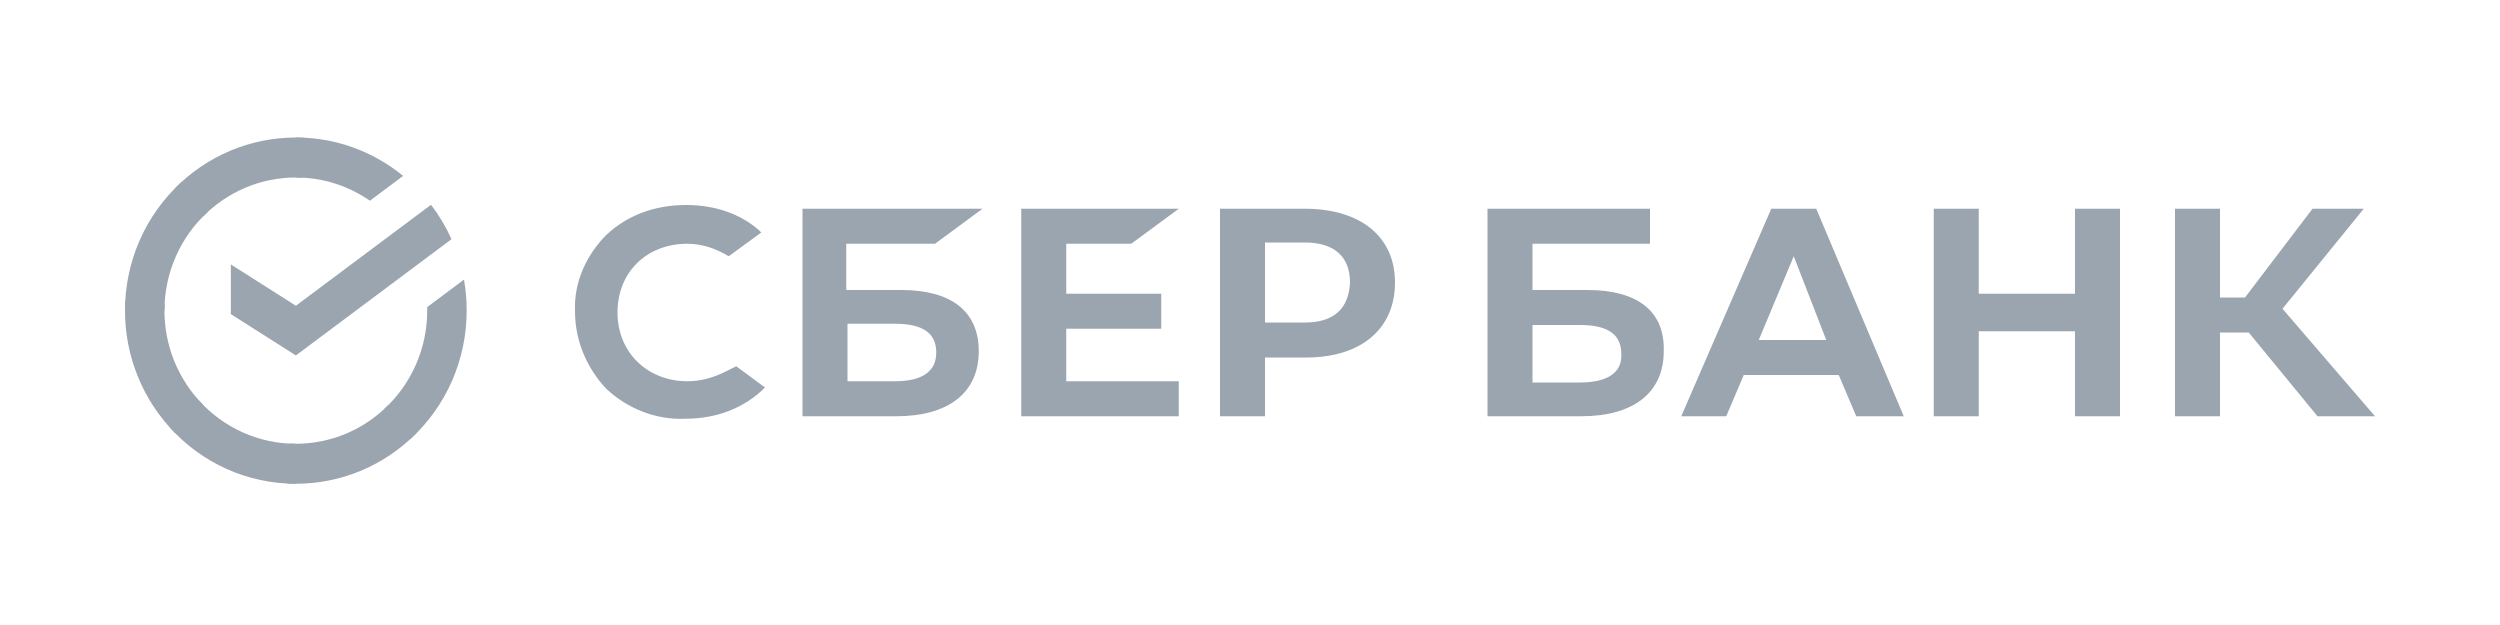
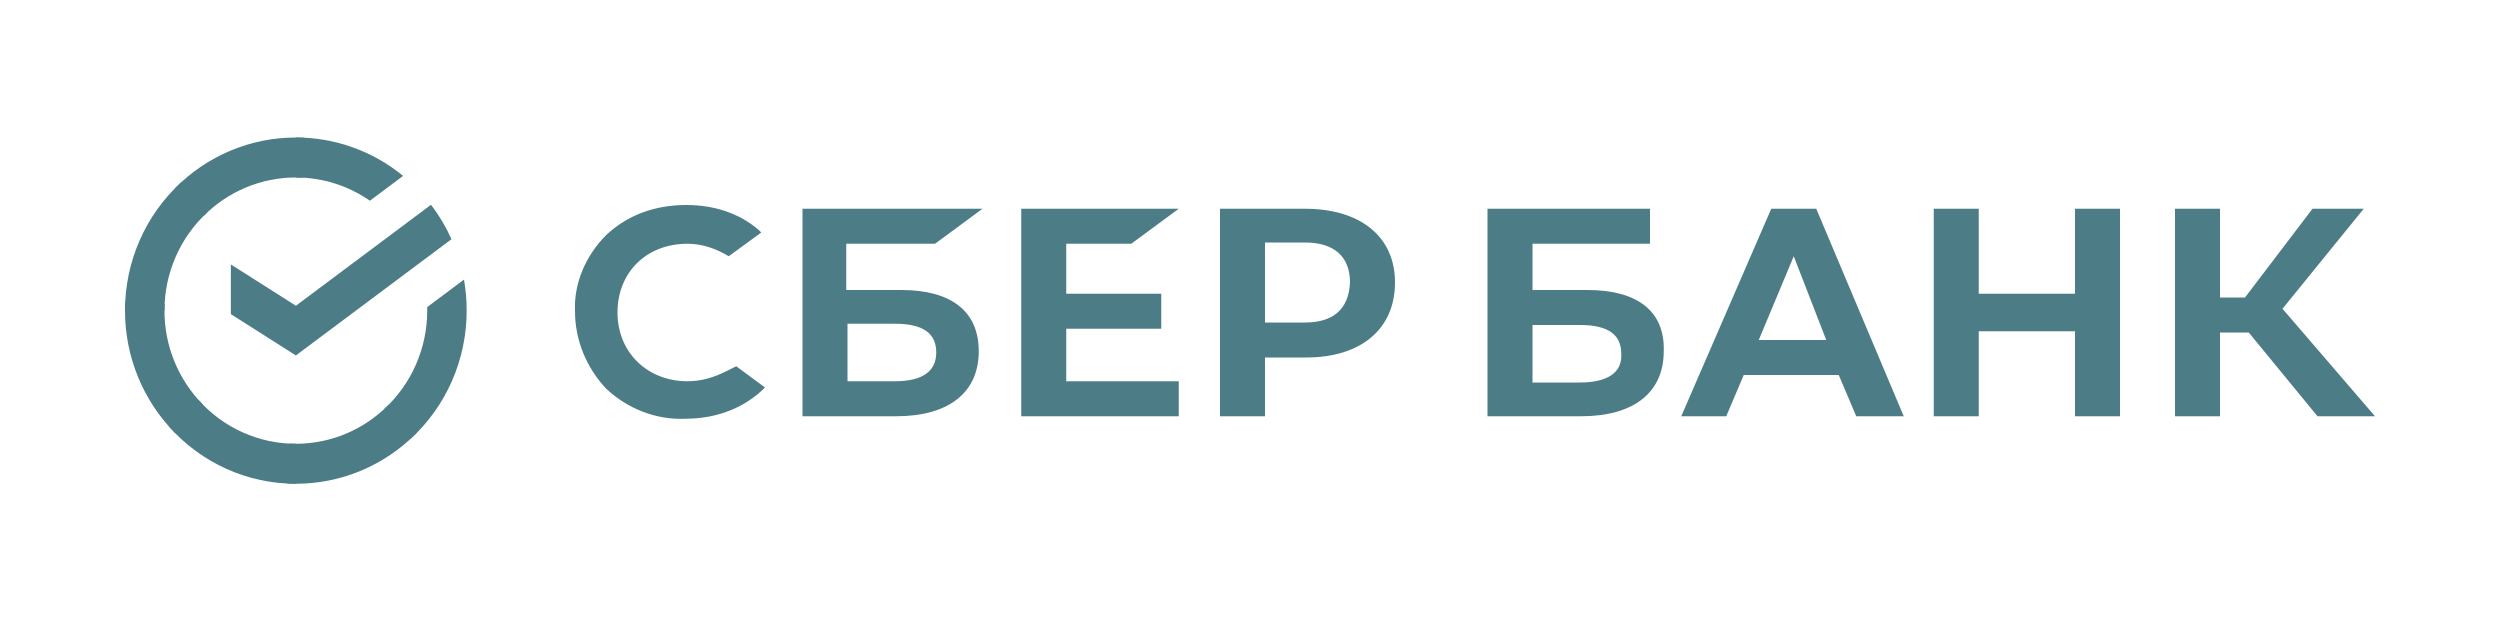
<svg xmlns="http://www.w3.org/2000/svg" width="200" height="50" viewBox="0 0 200 50" fill="none">
-   <path d="M90.5 19.5L94.3 16.7H81.7V33.3H94.3V30.5H85.3V26.3H92.9V23.5H85.3V19.5H90.5ZM74.8 19.5L78.6 16.7H64.2V33.3H71.7C75.9 33.3 78.3 31.4 78.3 28.1C78.3 24.9 76.1 23.2 72.1 23.2H67.7V19.5H74.8ZM71.6 25.9C73.9 25.9 74.9 26.7 74.9 28.2C74.9 29.7 73.8 30.5 71.6 30.5H67.8V25.9H71.6ZM104.4 16.7H97.6V33.3H101.2V28.6H104.5C108.9 28.6 111.6 26.3 111.6 22.6C111.6 18.9 108.8 16.7 104.4 16.7ZM104.4 25.8H101.2V19.4H104.4C106.7 19.4 108 20.5 108 22.6C107.9 24.7 106.7 25.8 104.4 25.8ZM58.1 29.7C57.1 30.2 56.1 30.5 55 30.5C51.8 30.5 49.4 28.2 49.4 25C49.4 21.8 51.7 19.5 55 19.5C56.2 19.5 57.3 19.9 58.3 20.5L60.9 18.6L60.7 18.4C59.2 17.1 57.2 16.4 54.9 16.4C52.4 16.4 50.2 17.2 48.5 18.8C46.9 20.4 45.9 22.6 46 24.9C46 27.2 46.9 29.4 48.5 31.1C50.2 32.7 52.5 33.6 54.8 33.5C57.4 33.5 59.6 32.6 61.2 31L58.9 29.3L58.1 29.7ZM166 23.5H158.3V16.7H154.7V33.3H158.3V26.5H166V33.3H169.6V16.7H166V23.5ZM141.7 16.7L134.5 33.3H138.1L139.5 30H147.1L148.5 33.3H152.3L145.3 16.7H141.7ZM140.7 27.2L143.5 20.5L146.1 27.2H140.7ZM182.6 24.7L189.1 16.7H185L179.6 23.8H177.6V16.7H174V33.3H177.6V26.6H179.9L185.4 33.3H190L182.6 24.7ZM127 23.2H122.6V19.5H132V16.7H119V33.3H126.5C130.7 33.3 133.1 31.4 133.1 28.1C133.2 24.9 131 23.2 127 23.2ZM126.4 30.6H122.6V26H126.4C128.7 26 129.7 26.8 129.7 28.3C129.8 29.8 128.6 30.6 126.4 30.6Z" fill="#9BA5B0" />
-   <path d="M34.481 16.381C35.13 17.232 35.68 18.156 36.119 19.135L23.67 28.436L18.467 25.13V21.154L23.67 24.459L34.481 16.381Z" fill="#9BA5B0" />
-   <path d="M13.157 24.849C13.157 24.671 13.162 24.494 13.17 24.317L10.017 24.161C10.006 24.389 10 24.62 10 24.853C9.999 26.671 10.352 28.472 11.039 30.151C11.725 31.831 12.733 33.357 14.003 34.641L16.239 32.376C15.262 31.389 14.486 30.216 13.957 28.924C13.428 27.633 13.156 26.248 13.157 24.849Z" fill="#9BA5B0" />
-   <path d="M23.667 14.199C23.843 14.199 24.018 14.206 24.192 14.214L24.349 11.018C24.123 11.007 23.896 11.002 23.667 11.002C21.872 10.999 20.094 11.357 18.436 12.053C16.777 12.749 15.271 13.77 14.003 15.057L16.239 17.324C17.213 16.333 18.371 15.547 19.645 15.01C20.92 14.474 22.287 14.198 23.667 14.199Z" fill="#9BA5B0" />
-   <path d="M23.667 35.501C23.491 35.501 23.316 35.501 23.141 35.487L22.983 38.682C23.21 38.694 23.438 38.7 23.667 38.7C25.461 38.701 27.238 38.344 28.896 37.648C30.553 36.952 32.059 35.93 33.326 34.643L31.093 32.377C30.119 33.368 28.962 34.154 27.688 34.69C26.413 35.226 25.047 35.502 23.667 35.501Z" fill="#9BA5B0" />
-   <path d="M29.591 16.058L32.248 14.072C29.82 12.079 26.788 10.995 23.663 11V14.199C25.779 14.196 27.846 14.844 29.591 16.058Z" fill="#9BA5B0" />
-   <path d="M37.333 24.85C37.335 24.018 37.263 23.187 37.118 22.368L34.177 24.565C34.177 24.66 34.177 24.754 34.177 24.85C34.178 26.338 33.87 27.81 33.273 29.17C32.677 30.529 31.805 31.747 30.715 32.744L32.836 35.12C34.254 33.823 35.387 32.239 36.162 30.469C36.936 28.7 37.335 26.785 37.333 24.85Z" fill="#9BA5B0" />
-   <path d="M23.667 35.501C22.198 35.502 20.746 35.19 19.404 34.585C18.062 33.981 16.86 33.098 15.877 31.993L13.533 34.142C14.813 35.579 16.376 36.727 18.122 37.513C19.868 38.298 21.757 38.702 23.667 38.7V35.501Z" fill="#9BA5B0" />
-   <path d="M16.619 16.956L14.499 14.579C13.081 15.876 11.947 17.461 11.172 19.23C10.397 20.999 9.998 22.914 10 24.85H13.157C13.157 23.362 13.464 21.89 14.061 20.53C14.657 19.17 15.529 17.953 16.619 16.956Z" fill="#9BA5B0" />
+   <path d="M90.5 19.5L94.3 16.7H81.7V33.3H94.3V30.5H85.3V26.3H92.9V23.5H85.3V19.5H90.5ZM74.8 19.5L78.6 16.7H64.2V33.3H71.7C75.9 33.3 78.3 31.4 78.3 28.1C78.3 24.9 76.1 23.2 72.1 23.2H67.7V19.5H74.8ZM71.6 25.9C73.9 25.9 74.9 26.7 74.9 28.2C74.9 29.7 73.8 30.5 71.6 30.5H67.8V25.9H71.6ZM104.4 16.7H97.6V33.3H101.2V28.6H104.5C108.9 28.6 111.6 26.3 111.6 22.6C111.6 18.9 108.8 16.7 104.4 16.7ZM104.4 25.8H101.2V19.4H104.4C106.7 19.4 108 20.5 108 22.6C107.9 24.7 106.7 25.8 104.4 25.8ZM58.1 29.7C57.1 30.2 56.1 30.5 55 30.5C51.8 30.5 49.4 28.2 49.4 25C49.4 21.8 51.7 19.5 55 19.5C56.2 19.5 57.3 19.9 58.3 20.5L60.9 18.6L60.7 18.4C59.2 17.1 57.2 16.4 54.9 16.4C52.4 16.4 50.2 17.2 48.5 18.8C46.9 20.4 45.9 22.6 46 24.9C46 27.2 46.9 29.4 48.5 31.1C50.2 32.7 52.5 33.6 54.8 33.5C57.4 33.5 59.6 32.6 61.2 31L58.9 29.3L58.1 29.7ZM166 23.5H158.3V16.7H154.7V33.3H158.3V26.5H166V33.3H169.6V16.7H166V23.5ZM141.7 16.7L134.5 33.3H138.1L139.5 30H147.1L148.5 33.3H152.3L145.3 16.7H141.7ZM140.7 27.2L143.5 20.5L146.1 27.2H140.7ZM182.6 24.7L189.1 16.7H185L179.6 23.8H177.6V16.7H174V33.3H177.6V26.6H179.9L185.4 33.3H190L182.6 24.7ZM127 23.2H122.6V19.5H132V16.7H119V33.3H126.5C130.7 33.3 133.1 31.4 133.1 28.1C133.2 24.9 131 23.2 127 23.2ZM126.4 30.6H122.6V26H126.4C128.7 26 129.7 26.8 129.7 28.3C129.8 29.8 128.6 30.6 126.4 30.6Z" fill="#4C7D86" />
+   <path d="M34.481 16.381C35.13 17.232 35.68 18.156 36.119 19.135L23.67 28.436L18.467 25.13V21.154L23.67 24.459L34.481 16.381Z" fill="#4C7D86" />
+   <path d="M13.157 24.849C13.157 24.671 13.162 24.494 13.17 24.317L10.017 24.161C10.006 24.389 10 24.62 10 24.853C9.999 26.671 10.352 28.472 11.039 30.151C11.725 31.831 12.733 33.357 14.003 34.641L16.239 32.376C15.262 31.389 14.486 30.216 13.957 28.924C13.428 27.633 13.156 26.248 13.157 24.849Z" fill="#4C7D86" />
+   <path d="M23.667 14.199C23.843 14.199 24.018 14.206 24.192 14.214L24.349 11.018C24.123 11.007 23.896 11.002 23.667 11.002C21.872 10.999 20.094 11.357 18.436 12.053C16.777 12.749 15.271 13.77 14.003 15.057L16.239 17.324C17.213 16.333 18.371 15.547 19.645 15.01C20.92 14.474 22.287 14.198 23.667 14.199Z" fill="#4C7D86" />
+   <path d="M23.667 35.501C23.491 35.501 23.316 35.501 23.141 35.487L22.983 38.682C23.21 38.694 23.438 38.7 23.667 38.7C25.461 38.701 27.238 38.344 28.896 37.648C30.553 36.952 32.059 35.93 33.326 34.643L31.093 32.377C30.119 33.368 28.962 34.154 27.688 34.69C26.413 35.226 25.047 35.502 23.667 35.501Z" fill="#4C7D86" />
+   <path d="M29.591 16.058L32.248 14.072C29.82 12.079 26.788 10.995 23.663 11V14.199C25.779 14.196 27.846 14.844 29.591 16.058Z" fill="#4C7D86" />
+   <path d="M37.333 24.85C37.335 24.018 37.263 23.187 37.118 22.368L34.177 24.565C34.177 24.66 34.177 24.754 34.177 24.85C34.178 26.338 33.87 27.81 33.273 29.17C32.677 30.529 31.805 31.747 30.715 32.744L32.836 35.12C34.254 33.823 35.387 32.239 36.162 30.469C36.936 28.7 37.335 26.785 37.333 24.85Z" fill="#4C7D86" />
+   <path d="M23.667 35.501C22.198 35.502 20.746 35.19 19.404 34.585C18.062 33.981 16.86 33.098 15.877 31.993L13.533 34.142C14.813 35.579 16.376 36.727 18.122 37.513C19.868 38.298 21.757 38.702 23.667 38.7V35.501Z" fill="#4C7D86" />
+   <path d="M16.619 16.956L14.499 14.579C13.081 15.876 11.947 17.461 11.172 19.23C10.397 20.999 9.998 22.914 10 24.85H13.157C13.157 23.362 13.464 21.89 14.061 20.53C14.657 19.17 15.529 17.953 16.619 16.956Z" fill="#4C7D86" />
</svg>
